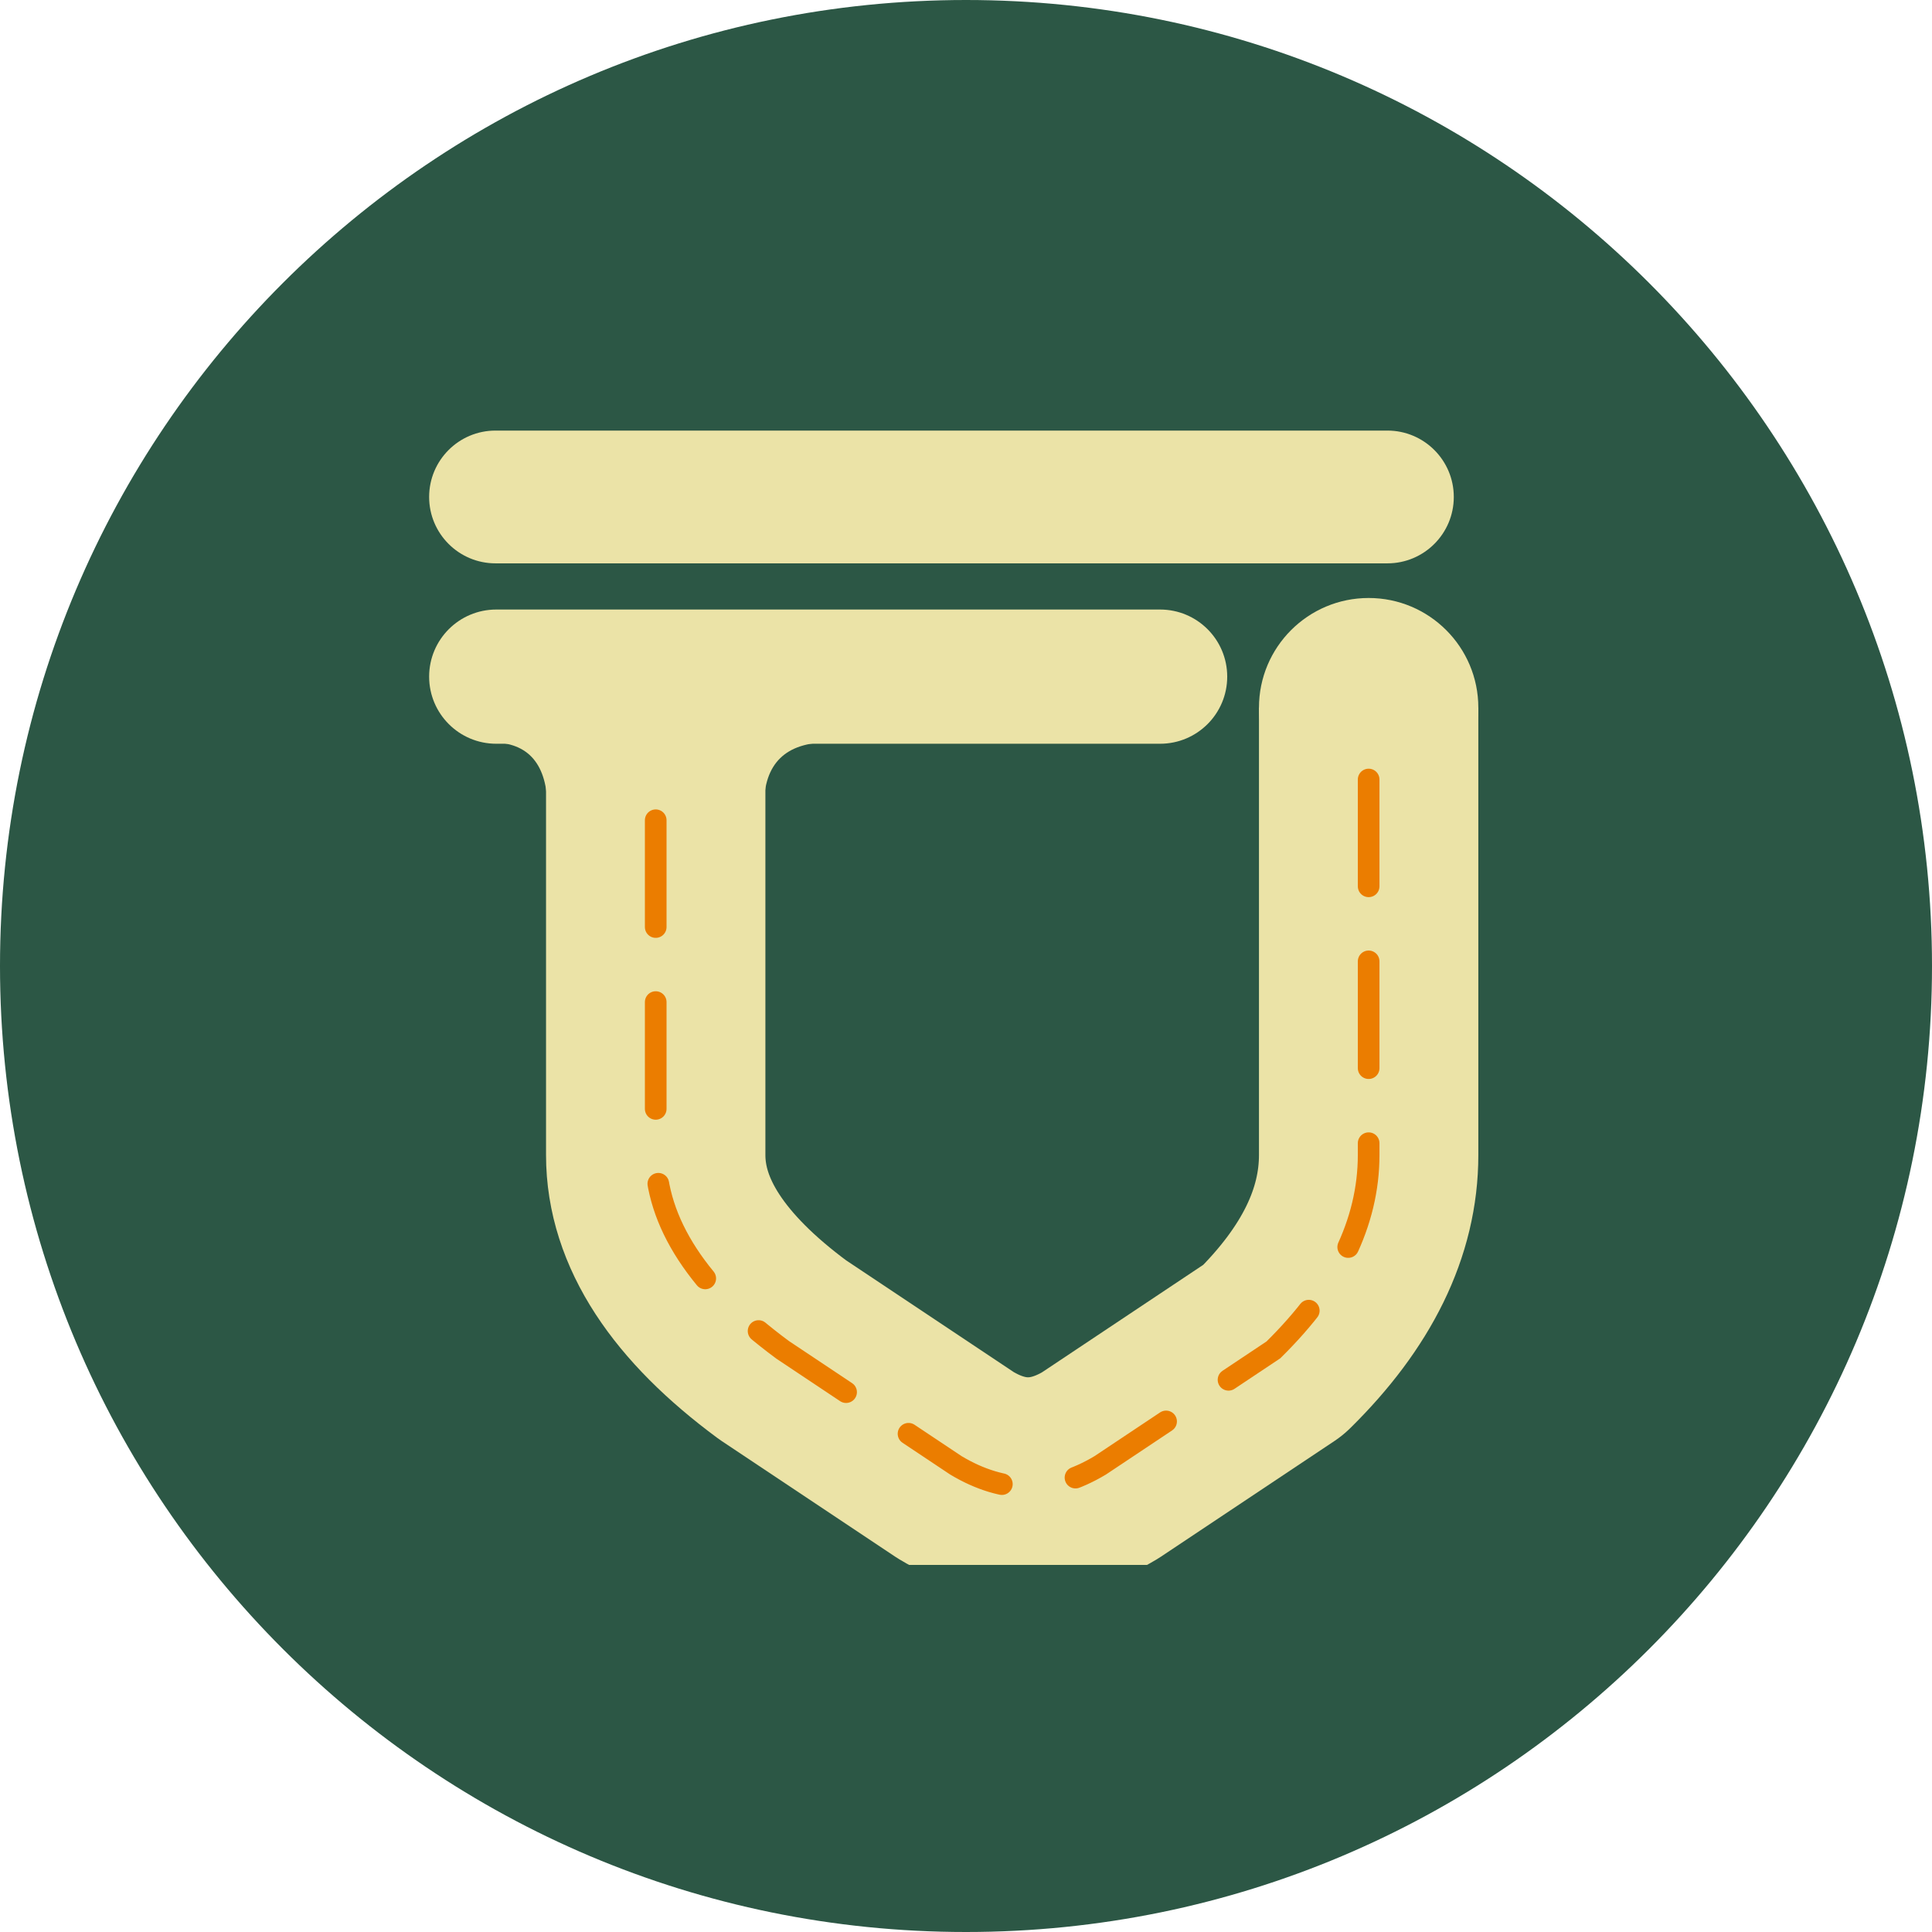
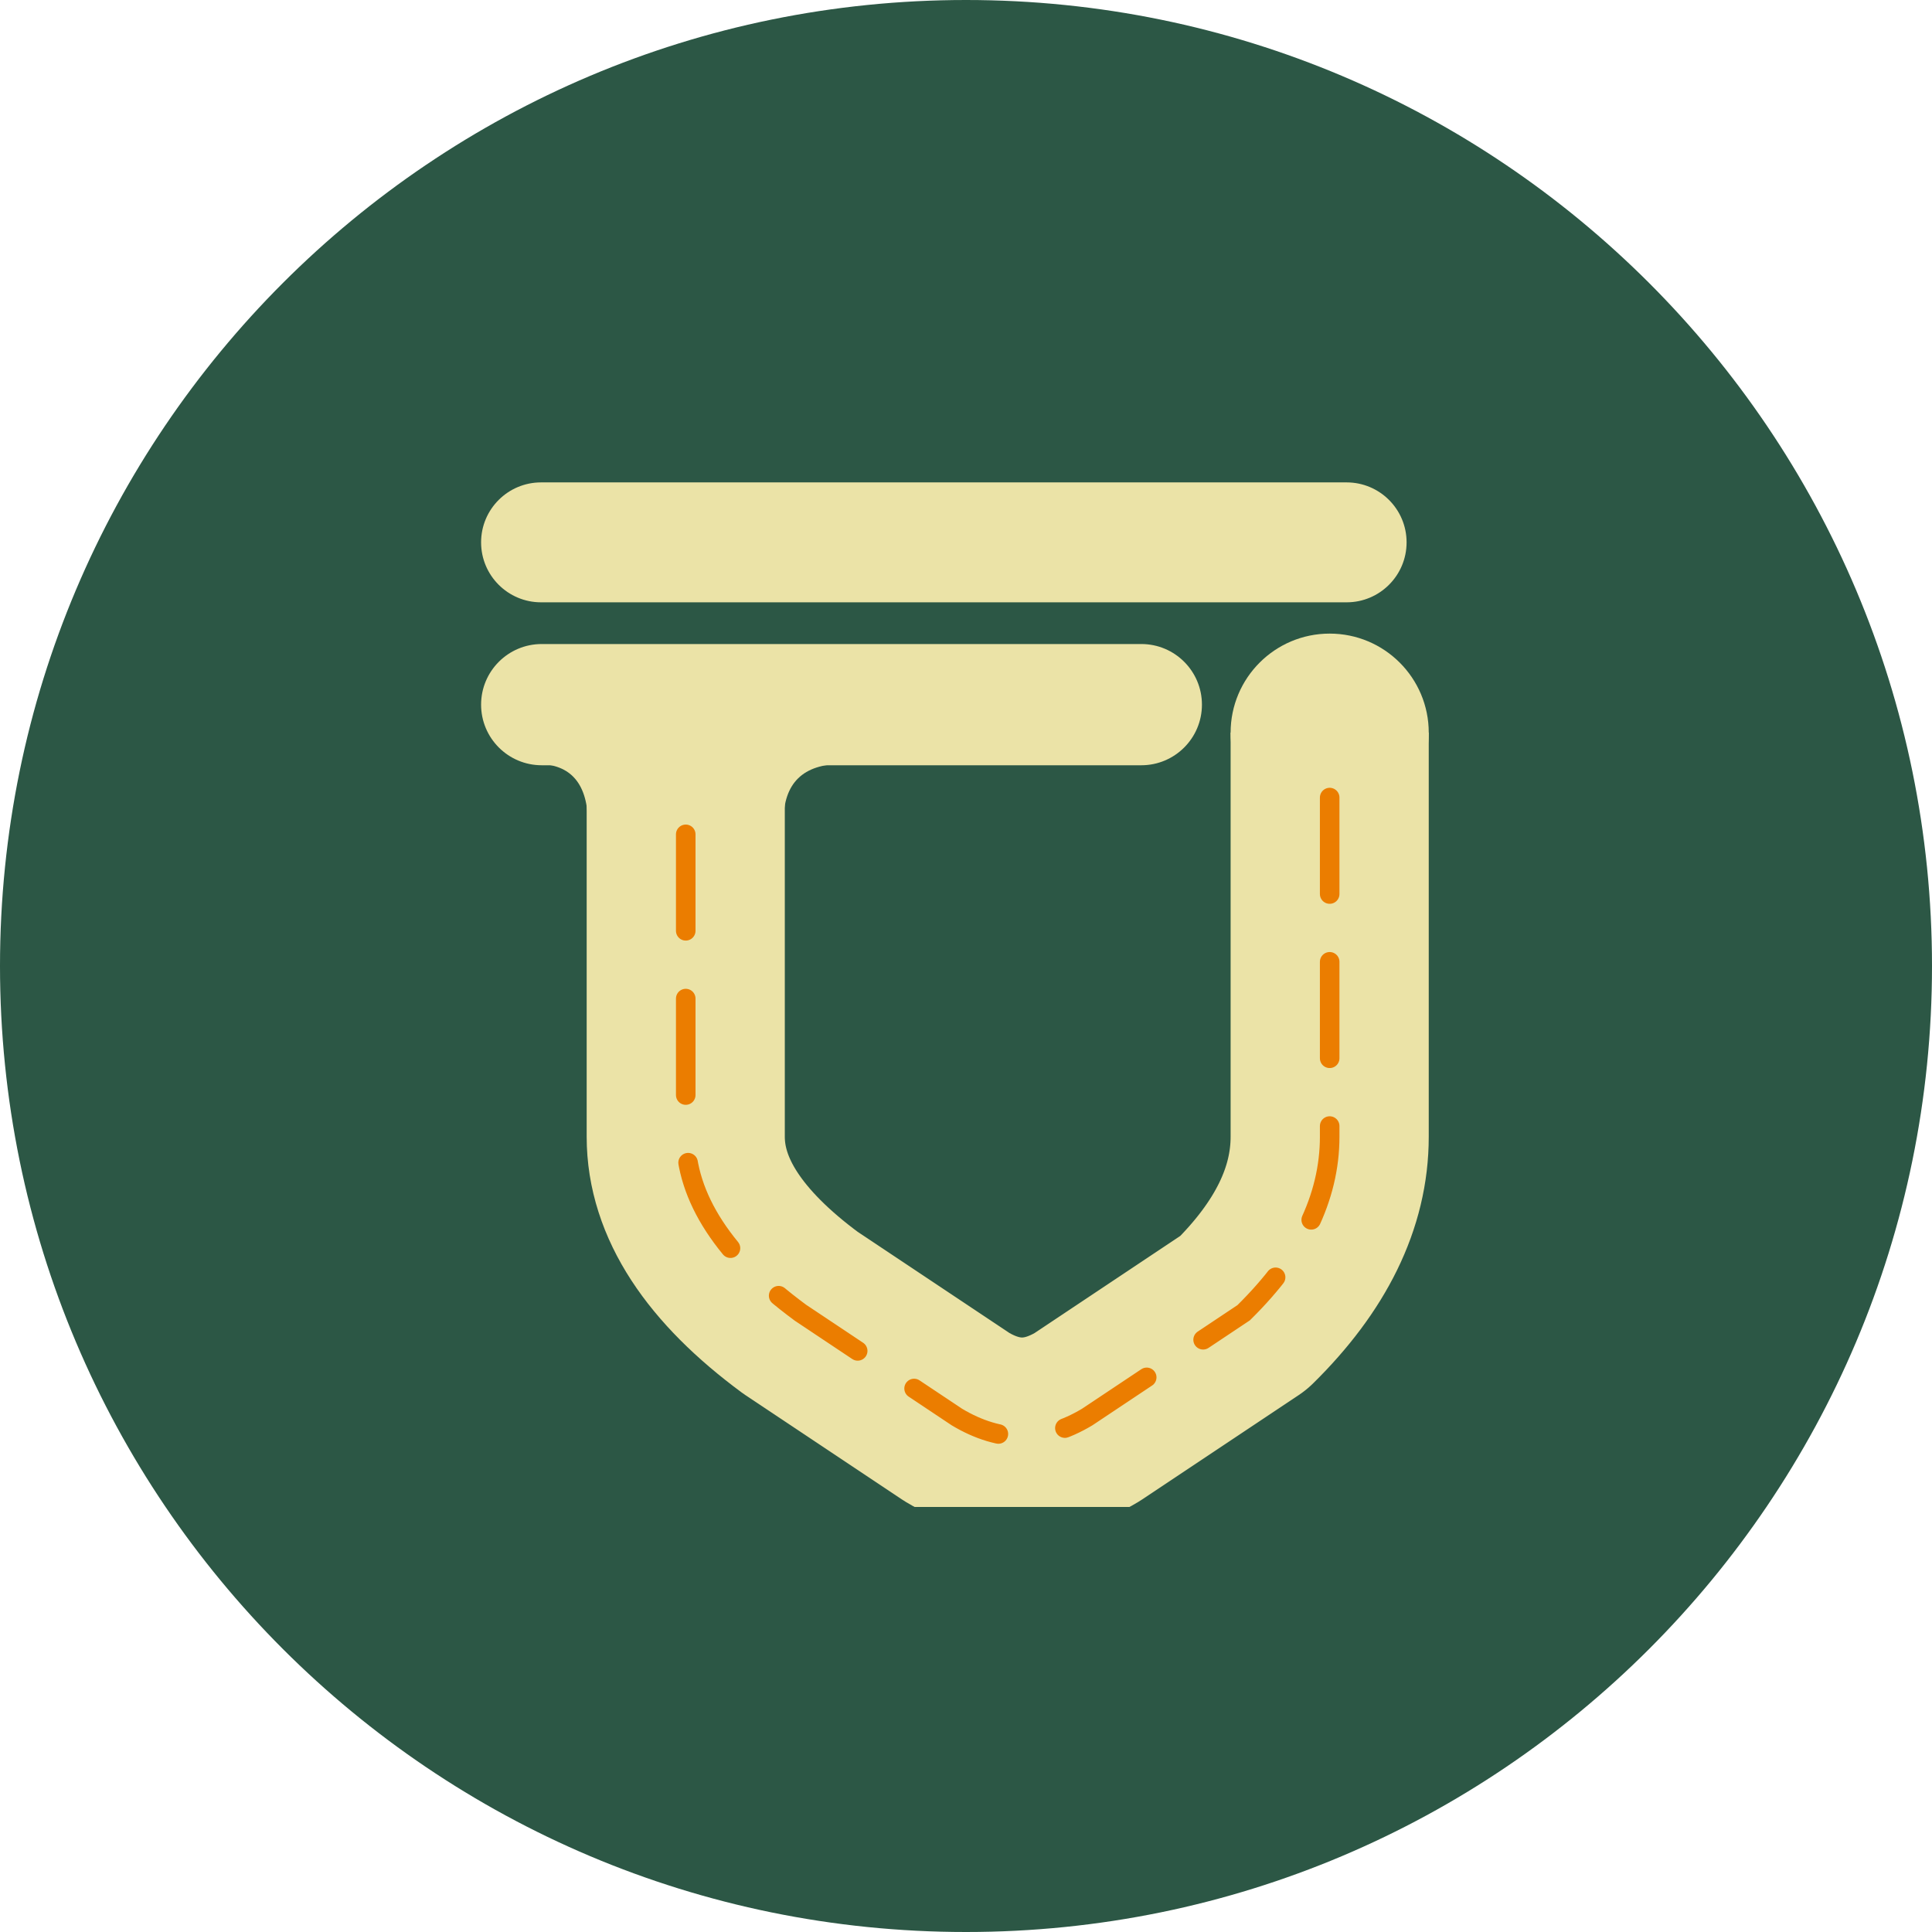
<svg xmlns="http://www.w3.org/2000/svg" viewBox="0 0 64 64">
  <circle cx="32" cy="32" r="32" fill="#2C5745" />
-   <svg x="12.16" y="12.16" width="39.68" height="39.68" viewBox="232 214 830 830">
+   <svg x="14.08" y="14.08" width="35.84" height="35.84" viewBox="232 214 830 830">
    <rect x="275" y="258" width="710" height="92" rx="46" fill="#EBE3A7" />
    <rect x="275" y="382" width="553" height="93" rx="46.5" fill="#EBE3A7" />
    <path d="M432 470 V760 Q432 830 520 895 L640 975 Q690 1005 740 975 L860 895 Q926 830 926 760 V450" fill="none" stroke="#EBE3A7" stroke-width="152" stroke-linejoin="round" />
    <circle cx="926" cy="450" r="76" fill="#EBE3A7" />
    <path d="M318 474 L357 474 L357 520 Q357 474 318 474 Z" fill="#EBE3A7" />
    <path d="M507 474 L552 474 Q507 474 507 518 Z" fill="#EBE3A7" />
    <path d="M432 528 V760 Q432 830 520 895 L640 975 Q690 1005 740 975 L860 895 Q926 830 926 760 V468" fill="none" stroke="#EB7D00" stroke-width="15" stroke-linecap="round" stroke-dasharray="74 52" />
  </svg>
</svg>
